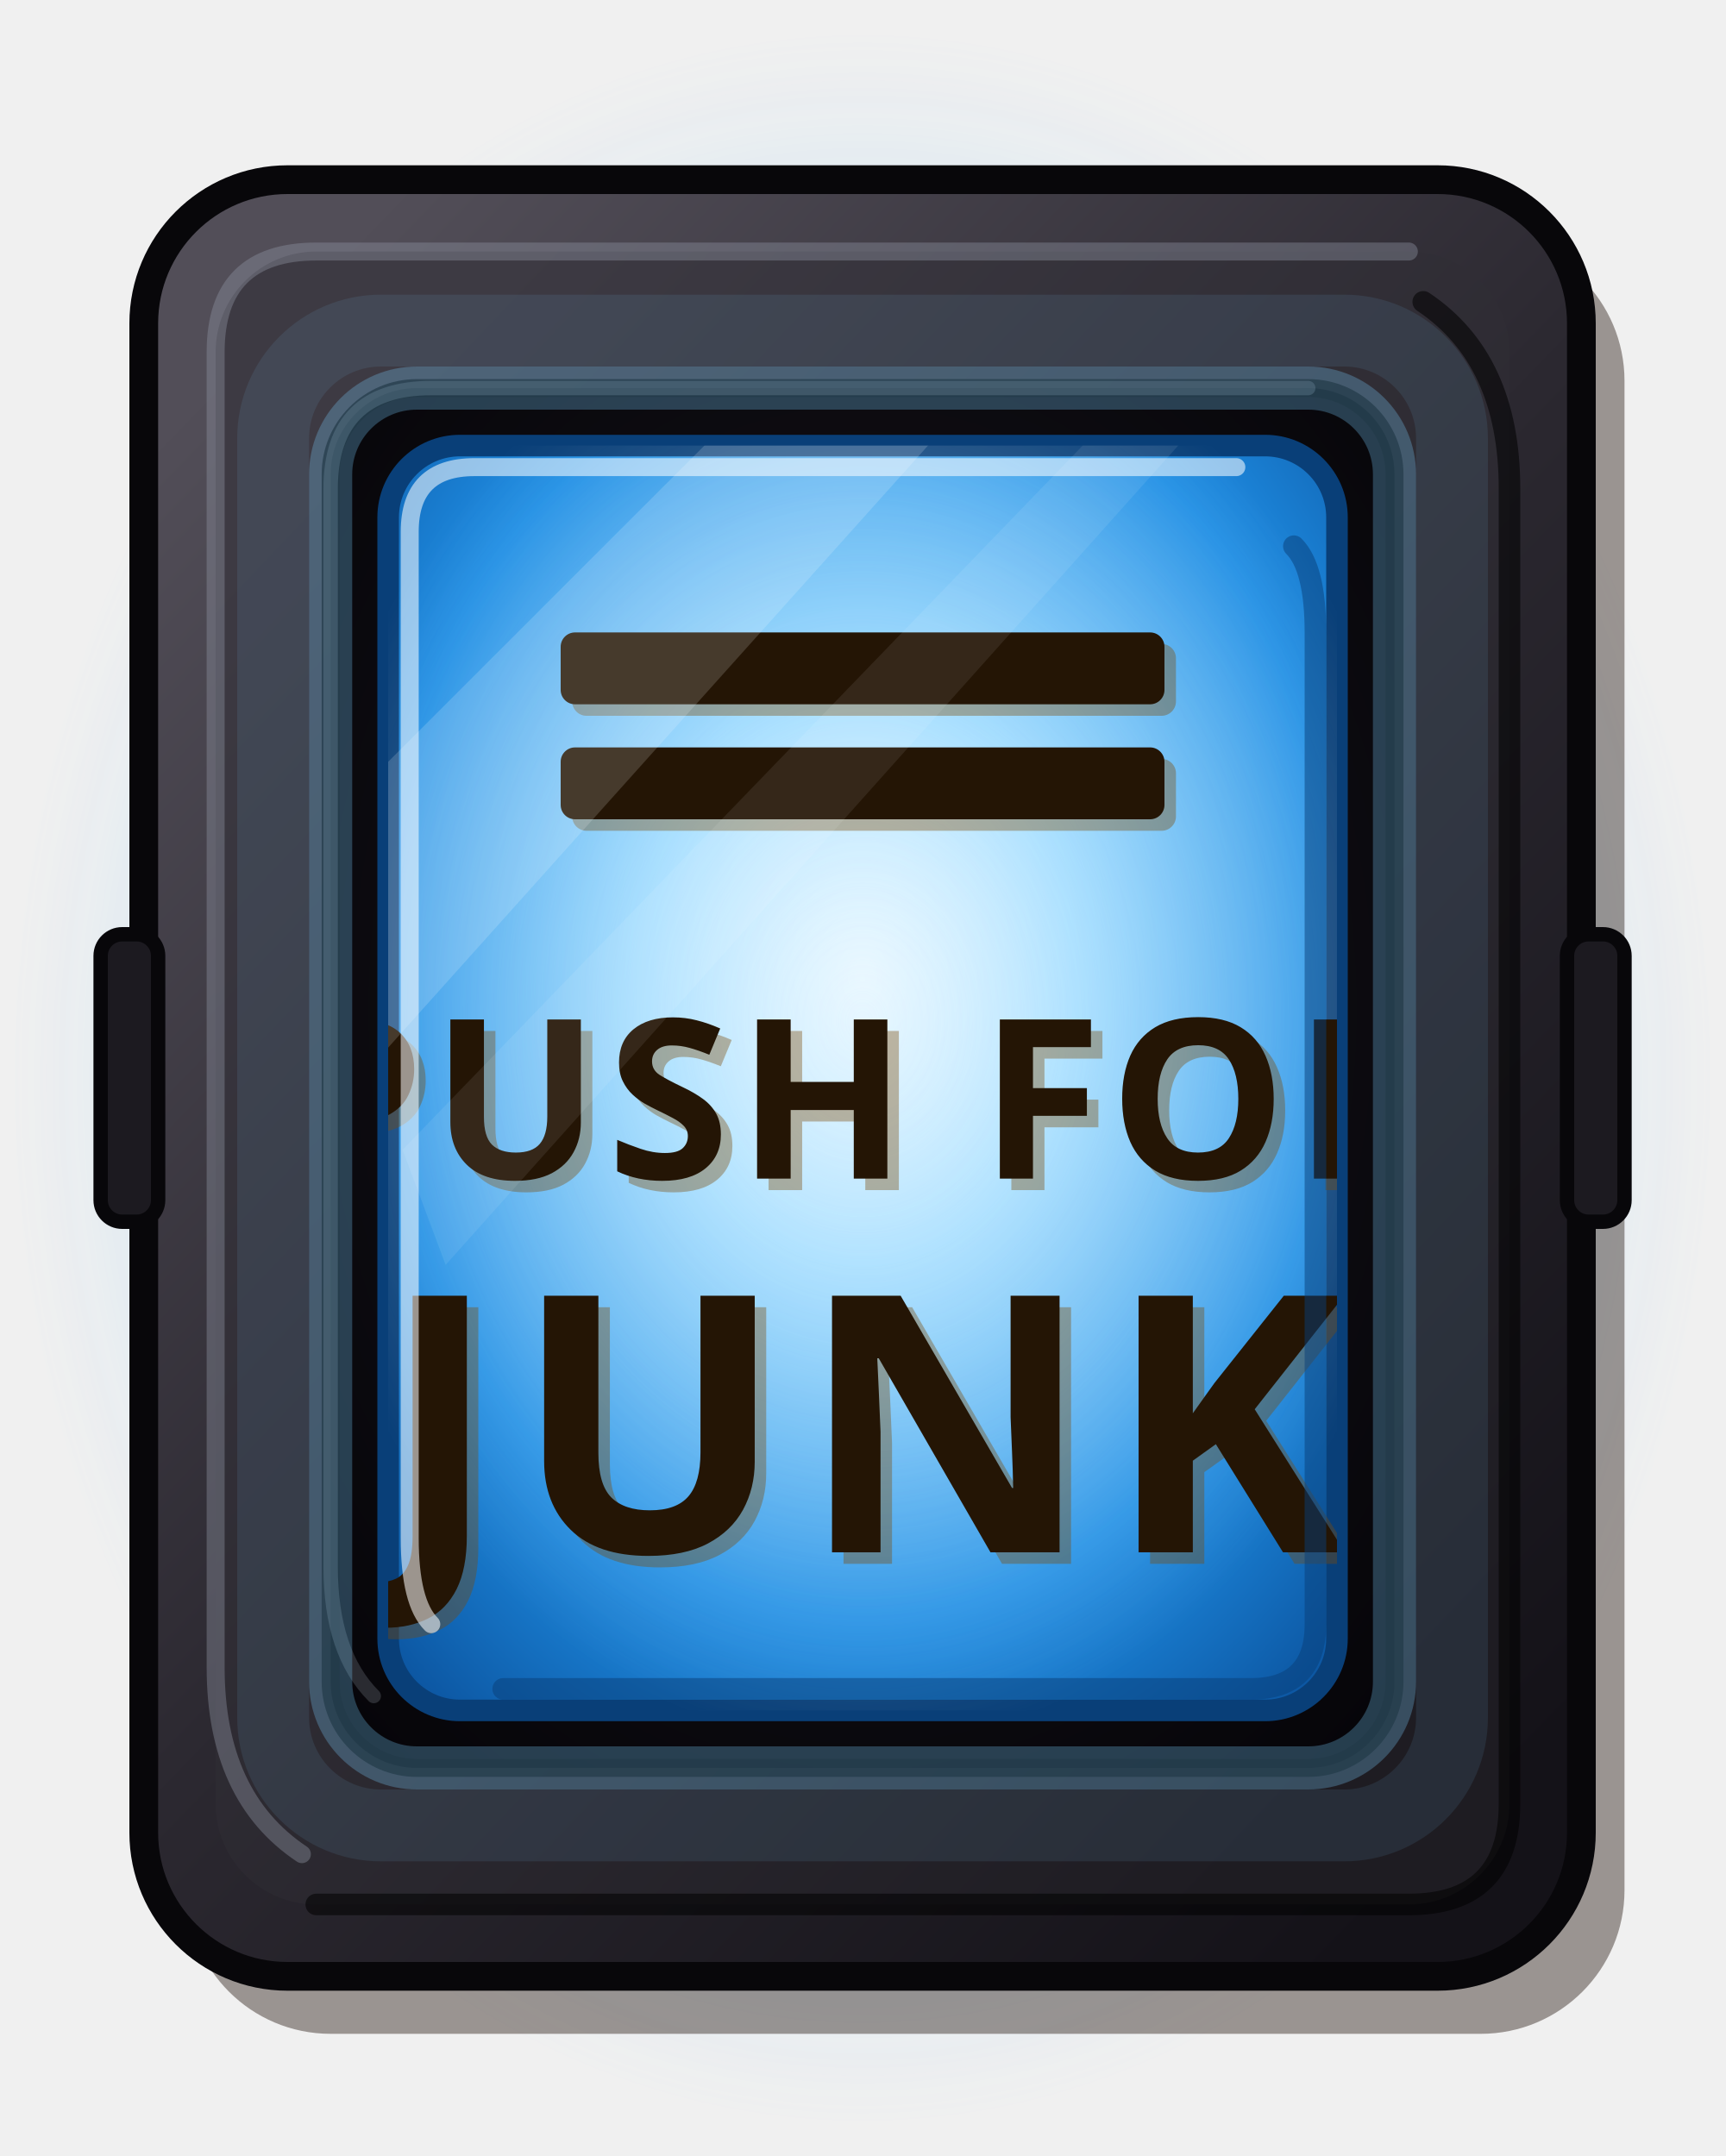
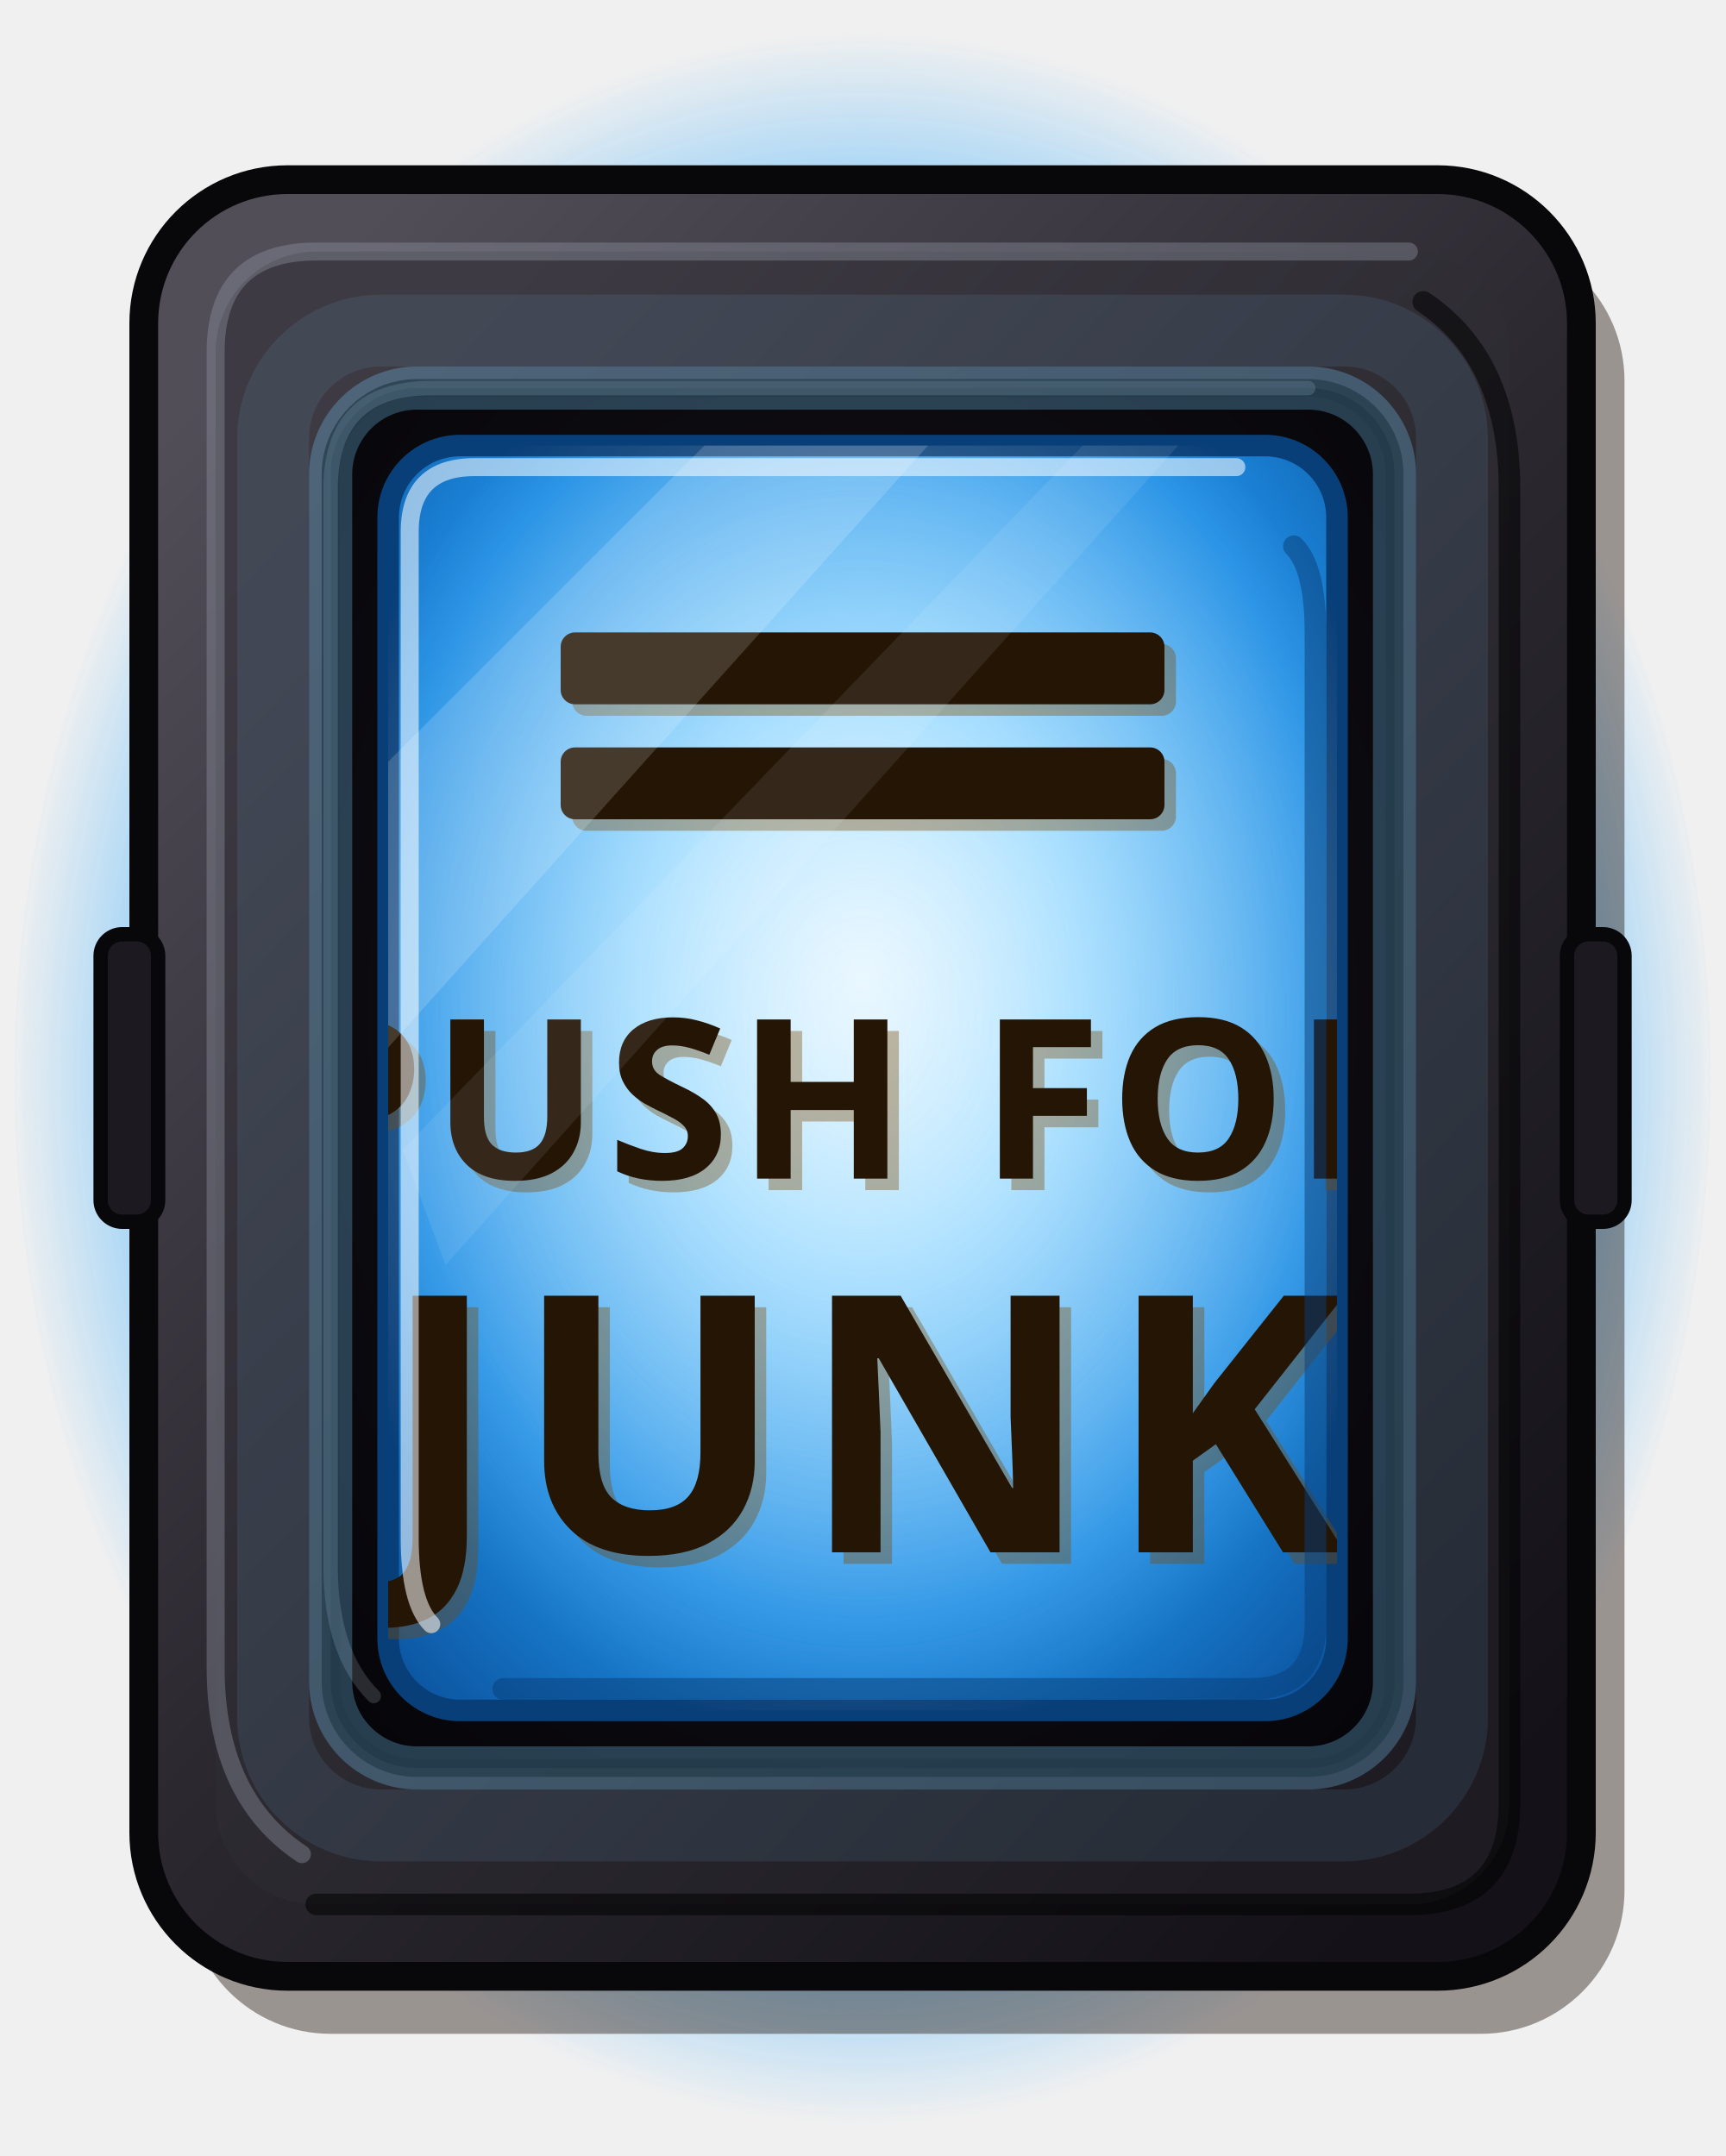
<svg xmlns="http://www.w3.org/2000/svg" viewBox="0 0 240 300" role="img" aria-label="A backlit arcade credit button: a charcoal coin-door housing around a glowing blue lens printed PUSH FOR JUNK">
  <defs>
    <radialGradient id="cw_halog" cx="0.5" cy="0.5" r="0.5">
-       <stop class="cw-h0" offset="0" stop-color="#3fb0ff" stop-opacity="0.5" />
-       <stop class="cw-h1" offset="0.45" stop-color="#3fb0ff" stop-opacity="0.3" />
-       <stop class="cw-h2" offset="0.78" stop-color="#3fb0ff" stop-opacity="0.12" />
+       <stop class="cw-h0" offset="0" stop-color="#3fb0ff" stop-opacity="0.9" />
+       <stop class="cw-h1" offset="0.55" stop-color="#3fb0ff" stop-opacity="0.7" />
+       <stop class="cw-h2" offset="0.85" stop-color="#3fb0ff" stop-opacity="0.5" />
      <stop class="cw-h3" offset="1" stop-color="#3fb0ff" stop-opacity="0" />
    </radialGradient>
    <linearGradient id="cw_houseg" x1="0.12" y1="0.06" x2="0.86" y2="0.96">
      <stop offset="0" stop-color="#524e58" />
      <stop offset="0.5" stop-color="#2b2830" />
      <stop offset="1" stop-color="#141218" />
    </linearGradient>
    <linearGradient id="cw_faceg" x1="0.14" y1="0.08" x2="0.84" y2="0.94">
      <stop offset="0" stop-color="#3d3a43" />
      <stop offset="1" stop-color="#1e1c22" />
    </linearGradient>
    <radialGradient id="cw_wellg" cx="0.5" cy="0.45" r="0.75">
      <stop offset="0" stop-color="#17151b" />
      <stop offset="1" stop-color="#050408" />
    </radialGradient>
    <radialGradient id="cw_lensg" cx="0.5" cy="0.42" r="0.75">
      <stop class="cw-g0" offset="0" stop-color="#e4f6ff" />
      <stop class="cw-g1" offset="0.3" stop-color="#85d2ff" />
      <stop class="cw-g2" offset="0.68" stop-color="#1f8ee4" />
      <stop class="cw-g3" offset="1" stop-color="#0b539e" />
    </radialGradient>
    <radialGradient id="cw_coreg" cx="0.5" cy="0.5" r="0.5">
      <stop class="cw-c0" offset="0" stop-color="#ecf8ff" stop-opacity="0.95" />
      <stop class="cw-c1" offset="0.55" stop-color="#ecf8ff" stop-opacity="0.4" />
      <stop class="cw-c2" offset="1" stop-color="#ecf8ff" stop-opacity="0" />
    </radialGradient>
    <radialGradient id="cw_flashg" cx="0.5" cy="0.46" r="0.62">
      <stop offset="0" stop-color="#ffffff" stop-opacity="1" />
      <stop offset="0.5" stop-color="#fff3c8" stop-opacity="0.85" />
      <stop offset="1" stop-color="#ffe08a" stop-opacity="0" />
    </radialGradient>
    <clipPath id="cw_lensclip">
      <rect x="54" y="62" width="132" height="176" rx="10" />
    </clipPath>
  </defs>
  <g class="cw-halo" opacity="0.85">
    <ellipse cx="120" cy="150" rx="118" ry="148" fill="url(#cw_halog)" />
  </g>
  <rect x="26" y="33" width="200" height="250" rx="20" fill="#1a0a03" opacity="0.4" />
  <rect x="20" y="25" width="200" height="250" rx="20" fill="url(#cw_houseg)" stroke="#08070a" stroke-width="4" />
  <rect x="30" y="35" width="180" height="230" rx="14" fill="url(#cw_faceg)" />
  <path d="M42 258 Q30 250 30 232 L30 49 Q30 35 44 35 L196 35" fill="none" stroke="#8e94a2" stroke-opacity="0.4" stroke-width="2.5" stroke-linecap="round" />
  <path d="M198 42 Q210 50 210 68 L210 251 Q210 265 196 265 L44 265" fill="none" stroke="#000000" stroke-opacity="0.55" stroke-width="3" stroke-linecap="round" />
  <rect x="14" y="130" width="8" height="40" rx="3" fill="#1c1a20" stroke="#08070a" stroke-width="2" />
  <rect x="218" y="130" width="8" height="40" rx="3" fill="#1c1a20" stroke="#08070a" stroke-width="2" />
  <rect x="46" y="54" width="148" height="192" rx="12" fill="url(#cw_wellg)" stroke="#000000" stroke-opacity="0.7" stroke-width="2.5" />
  <path d="M52 236 Q46 230 46 218 L46 68 Q46 54 60 54 L182 54" fill="none" stroke="#6b7078" stroke-opacity="0.35" stroke-width="2" stroke-linecap="round" />
  <g class="cw-bloom" opacity="0.7">
    <rect class="cw-bloom-ink" x="46" y="54" width="148" height="192" rx="12" fill="none" stroke="#79ccff" stroke-width="6" opacity="0.4" />
    <rect class="cw-bloom-ink" x="38" y="46" width="164" height="208" rx="15" fill="none" stroke="#79ccff" stroke-width="10" opacity="0.14" />
  </g>
  <g class="cw-lens">
    <rect class="cw-rim" x="54" y="62" width="132" height="176" rx="10" fill="url(#cw_lensg)" stroke="#093f78" stroke-width="3" />
    <g class="cw-glowcore" opacity="0.7">
      <ellipse cx="120" cy="142" rx="80" ry="102" fill="url(#cw_coreg)" clip-path="url(#cw_lensclip)" />
    </g>
    <g clip-path="url(#cw_lensclip)" font-family="'Arial Narrow', 'Franklin Gothic Medium', Impact, sans-serif" font-weight="700" text-anchor="middle">
      <g fill="#7c4a08" opacity="0.38" transform="translate(1.6 1.6)">
        <rect x="78" y="88" width="84" height="10" rx="2" />
        <rect x="78" y="104" width="84" height="10" rx="2" />
        <text x="120" y="164" font-size="31" letter-spacing="1" textLength="104" lengthAdjust="spacingAndGlyphs">PUSH FOR</text>
        <text x="120" y="216" font-size="50" letter-spacing="2" textLength="100" lengthAdjust="spacingAndGlyphs">JUNK</text>
      </g>
      <g fill="#241505">
        <rect x="78" y="88" width="84" height="10" rx="2" />
        <rect x="78" y="104" width="84" height="10" rx="2" />
        <text x="120" y="164" font-size="31" letter-spacing="1" textLength="104" lengthAdjust="spacingAndGlyphs">PUSH FOR</text>
        <text x="120" y="216" font-size="50" letter-spacing="2" textLength="100" lengthAdjust="spacingAndGlyphs">JUNK</text>
      </g>
    </g>
    <path d="M60 226 Q57 223 57 214 L57 74 Q57 65 66 65 L172 65" fill="none" stroke="#ffffff" stroke-opacity="0.55" stroke-width="2.5" stroke-linecap="round" />
    <path d="M180 76 Q183 79 183 88 L183 226 Q183 235 174 235 L70 235" fill="none" stroke="#093f78" stroke-opacity="0.5" stroke-width="3" stroke-linecap="round" />
    <g clip-path="url(#cw_lensclip)">
      <path d="M40 120 L128 32 L156 32 L52 148 Z" fill="#ffffff" opacity="0.16" />
      <path d="M56 160 L168 44 L180 44 L62 176 Z" fill="#ffffff" opacity="0.08" />
    </g>
    <rect class="cw-flash" x="54" y="62" width="132" height="176" rx="10" fill="url(#cw_flashg)" opacity="0" pointer-events="none" />
  </g>
</svg>
